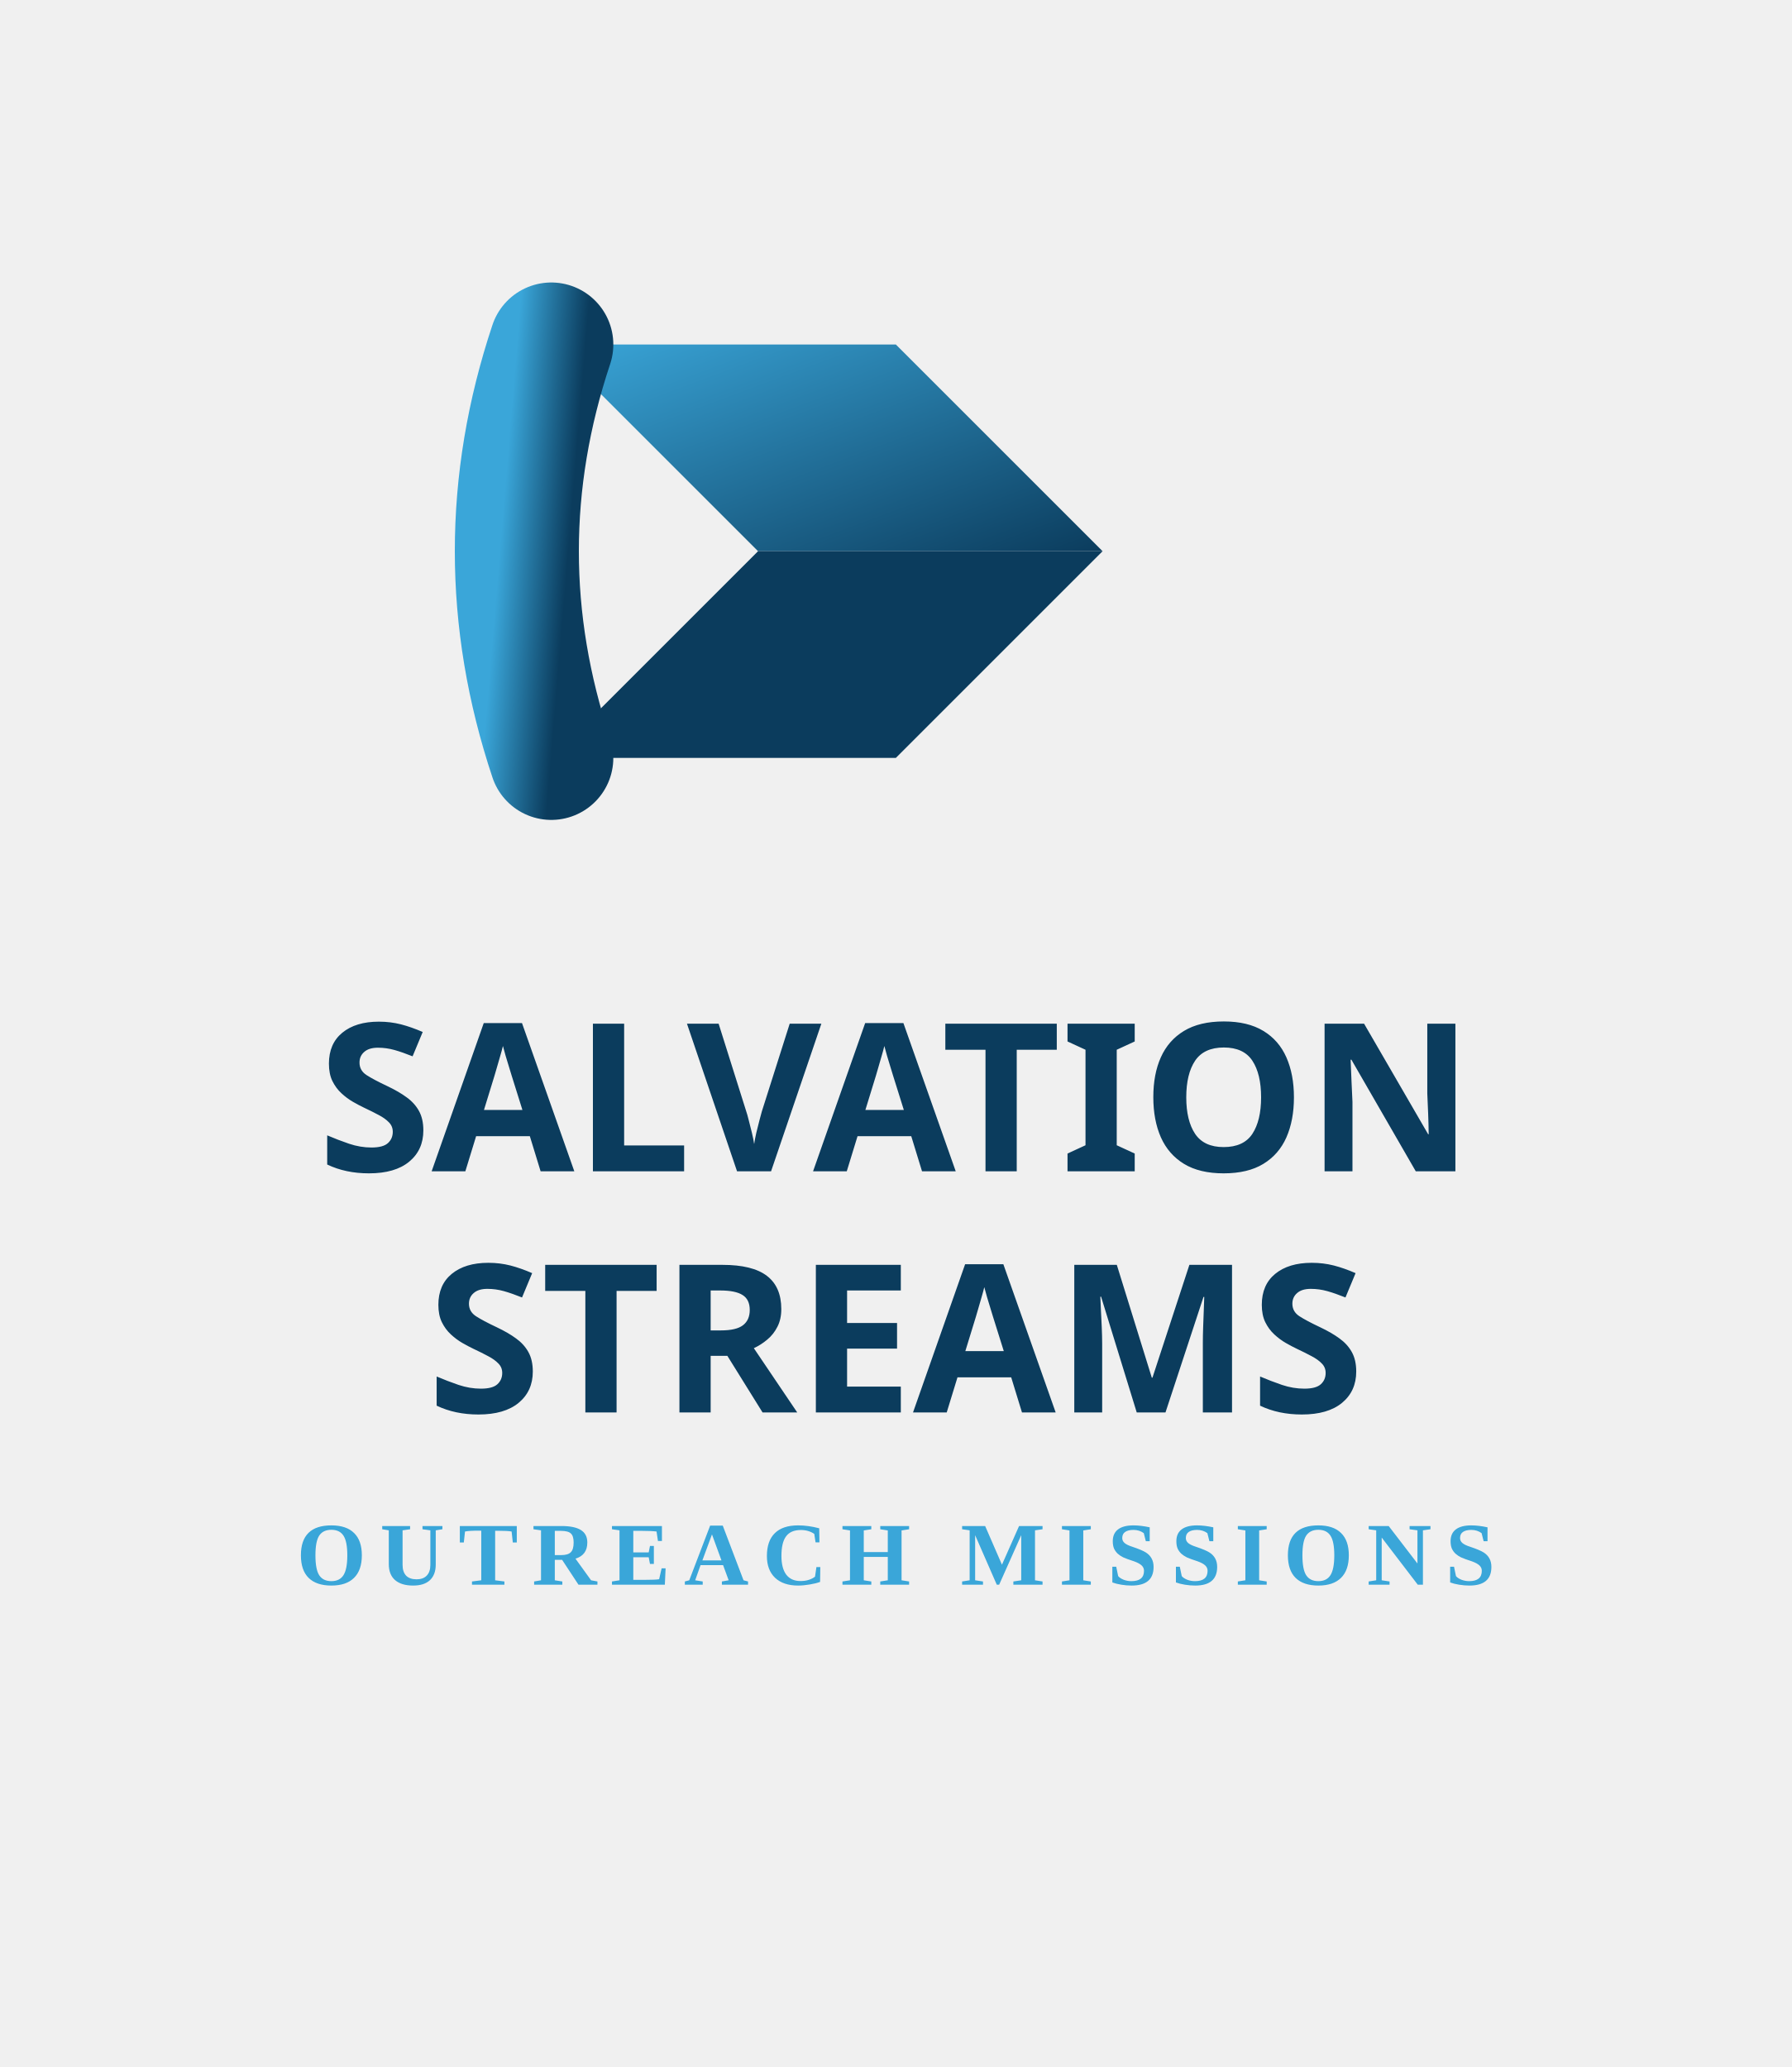
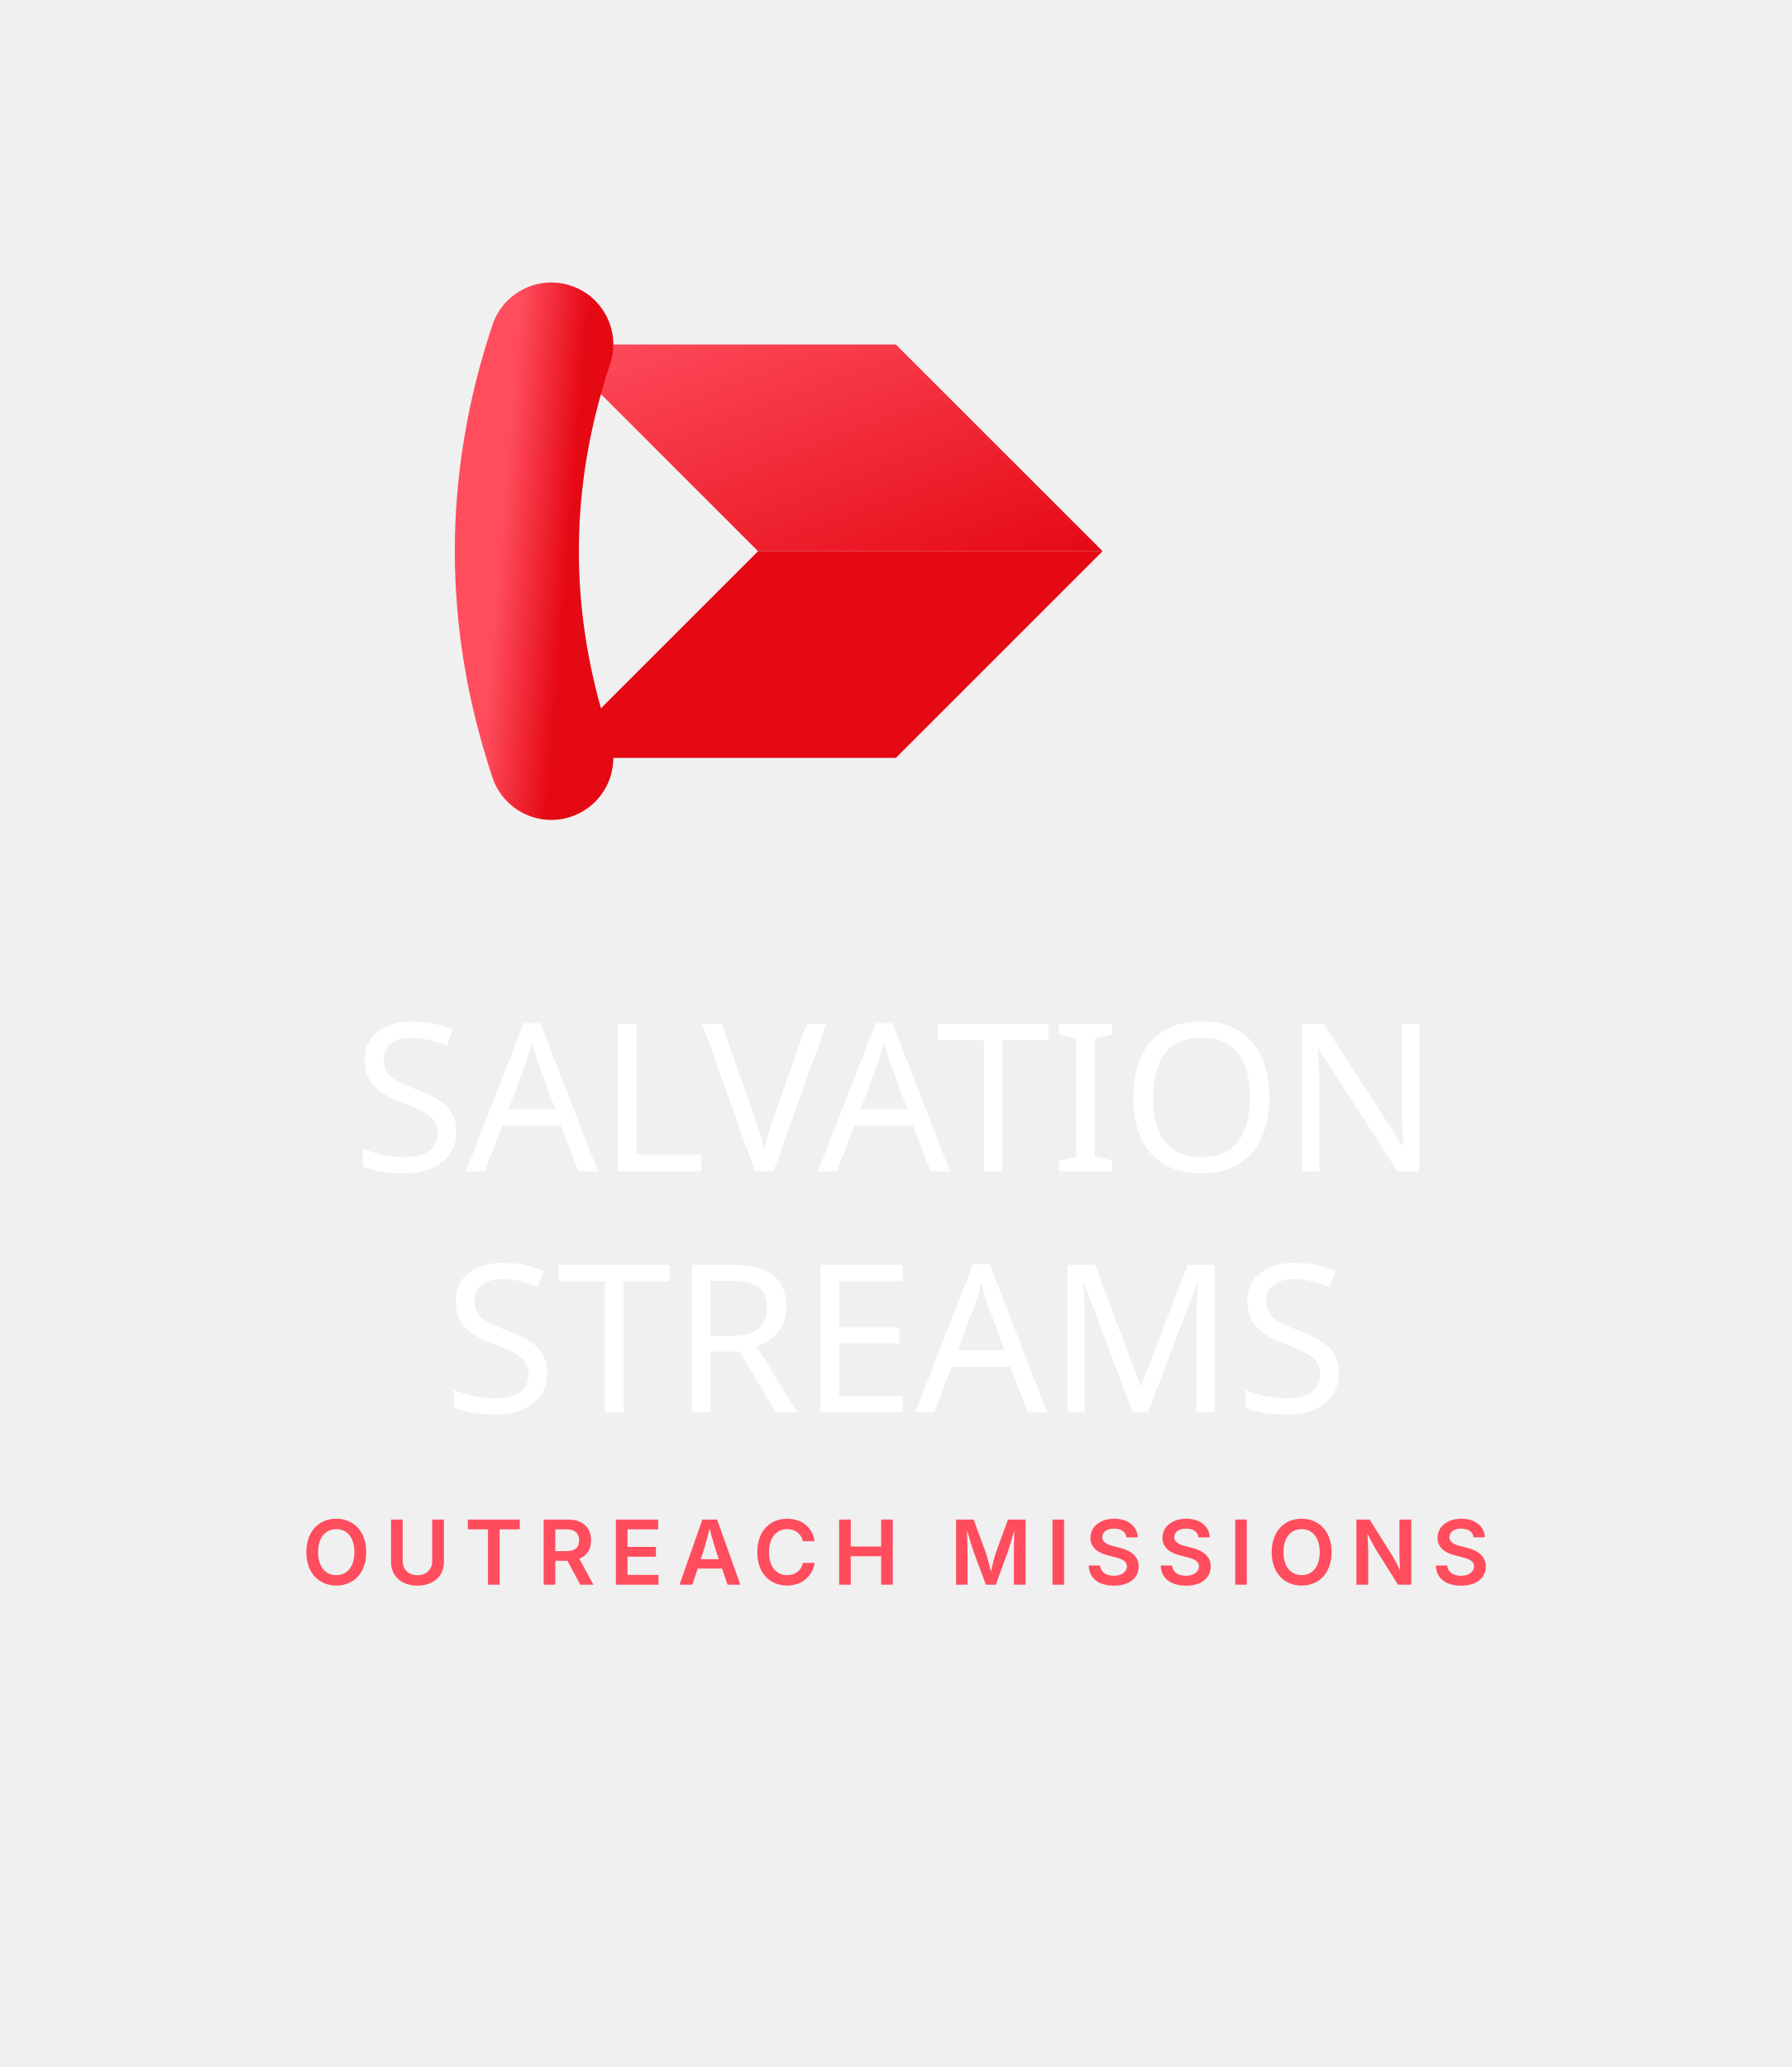
<svg xmlns="http://www.w3.org/2000/svg" viewBox="0 0 260 300" width="260" height="300">
  <defs>
    <linearGradient id="g2" x1="0" y1="0" x2="1" y2="1">
-       <stop offset="0%" stop-color="#3AA6D9" />
-       <stop offset="100%" stop-color="#0B3C5D" />
+       <stop offset="0%" stop-color="#FF4D5E" />
+       <stop offset="100%" stop-color="#E50914" />
    </linearGradient>
  </defs>
  <g transform="translate(60,20)">
    <path d="M20 30 L70 30 L100 60 L50 60 Z" fill="url(#g2)" />
-     <path d="M100 60 L50 60 L20 90 L70 90 Z" fill="#0B3C5D" />
+     <path d="M100 60 L50 60 L20 90 L70 90 Z" fill="#E50914" />
    <path d="M20 30 Q10 60 20 90" stroke="url(#g2)" stroke-width="18" fill="none" stroke-linecap="round" />
  </g>
-   <text x="130" y="170" text-anchor="middle" font-family="Sora, sans-serif" font-weight="700" font-size="30" fill="#0B3C5D">SALVATION</text>
-   <text x="130" y="205" text-anchor="middle" font-family="Sora, sans-serif" font-weight="700" font-size="30" fill="#0B3C5D">STREAMS</text>
-   <text x="130" y="230" text-anchor="middle" font-family="Source Sans 3, sans-serif" font-weight="600" font-size="13" letter-spacing="2" fill="#3AA6D9">OUTREACH MISSIONS</text>
+   <text x="130" y="170" text-anchor="middle" font-family="Righteous, sans-serif" font-weight="400" font-size="30" fill="#FFFFFF">SALVATION</text>
+   <text x="130" y="205" text-anchor="middle" font-family="Righteous, sans-serif" font-weight="400" font-size="30" fill="#FFFFFF">STREAMS</text>
+   <text x="130" y="230" text-anchor="middle" font-family="Inter, sans-serif" font-weight="600" font-size="13" letter-spacing="2" fill="#FF4D5E">OUTREACH MISSIONS</text>
</svg>
